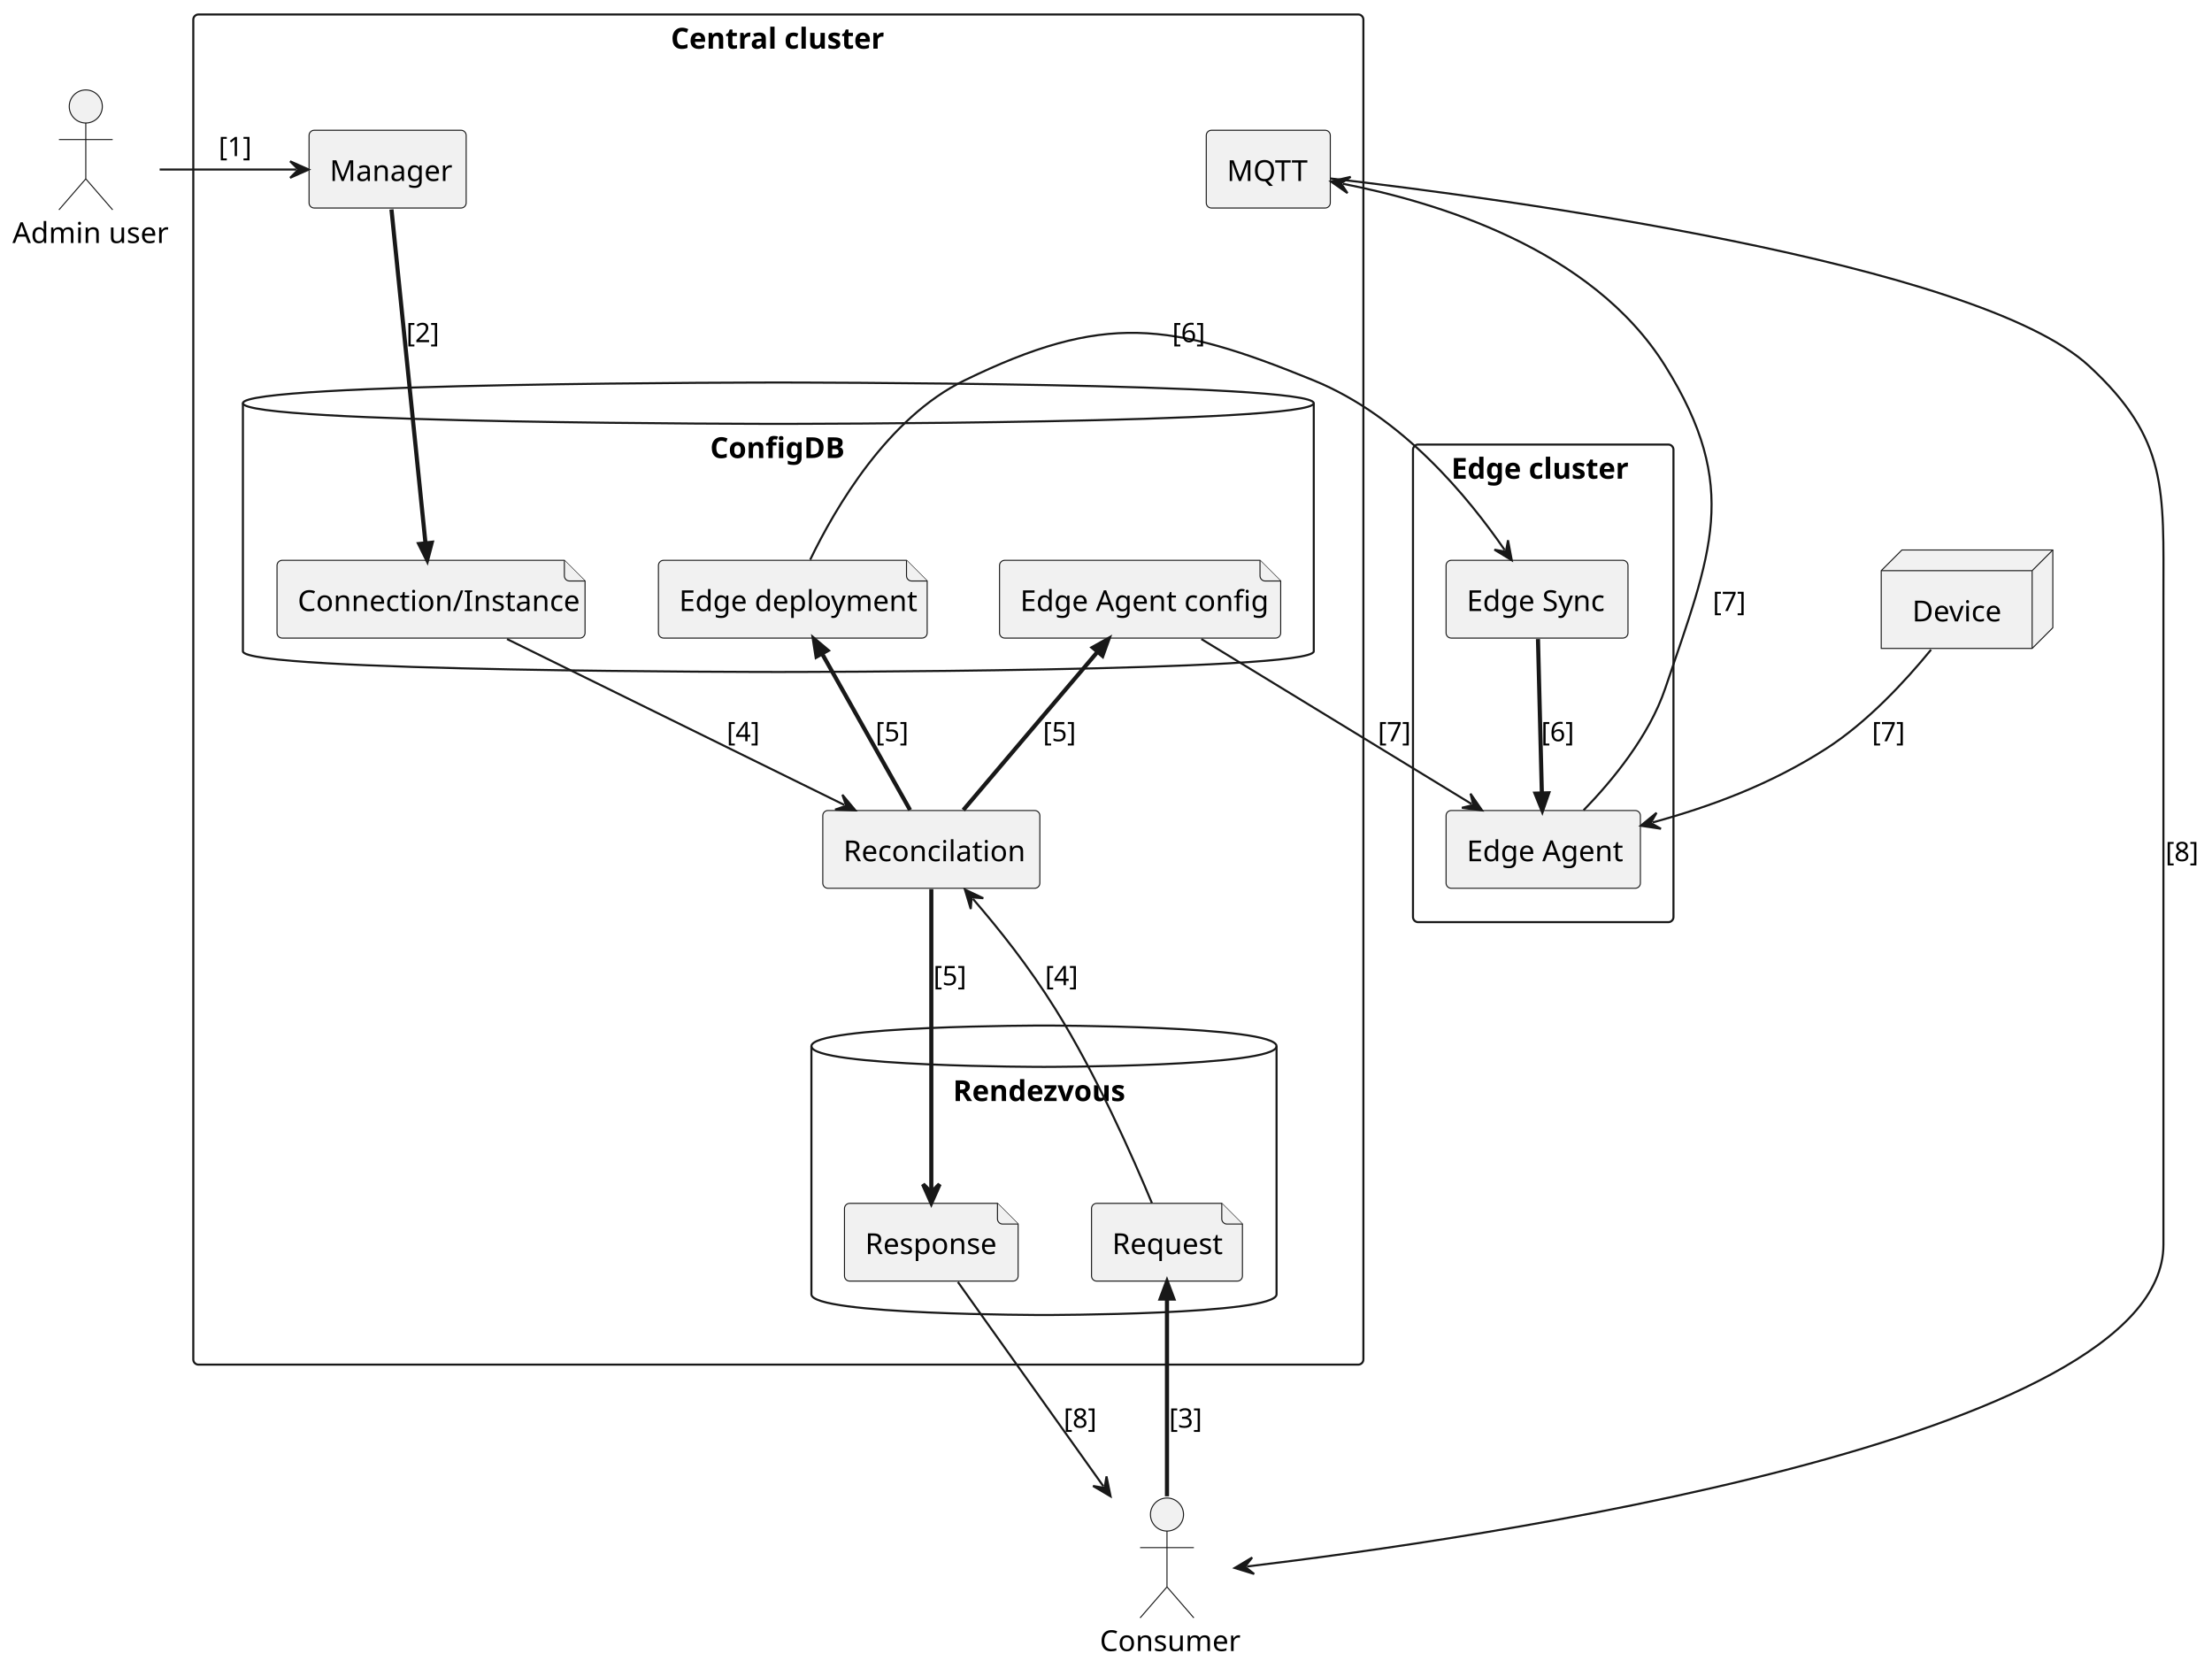
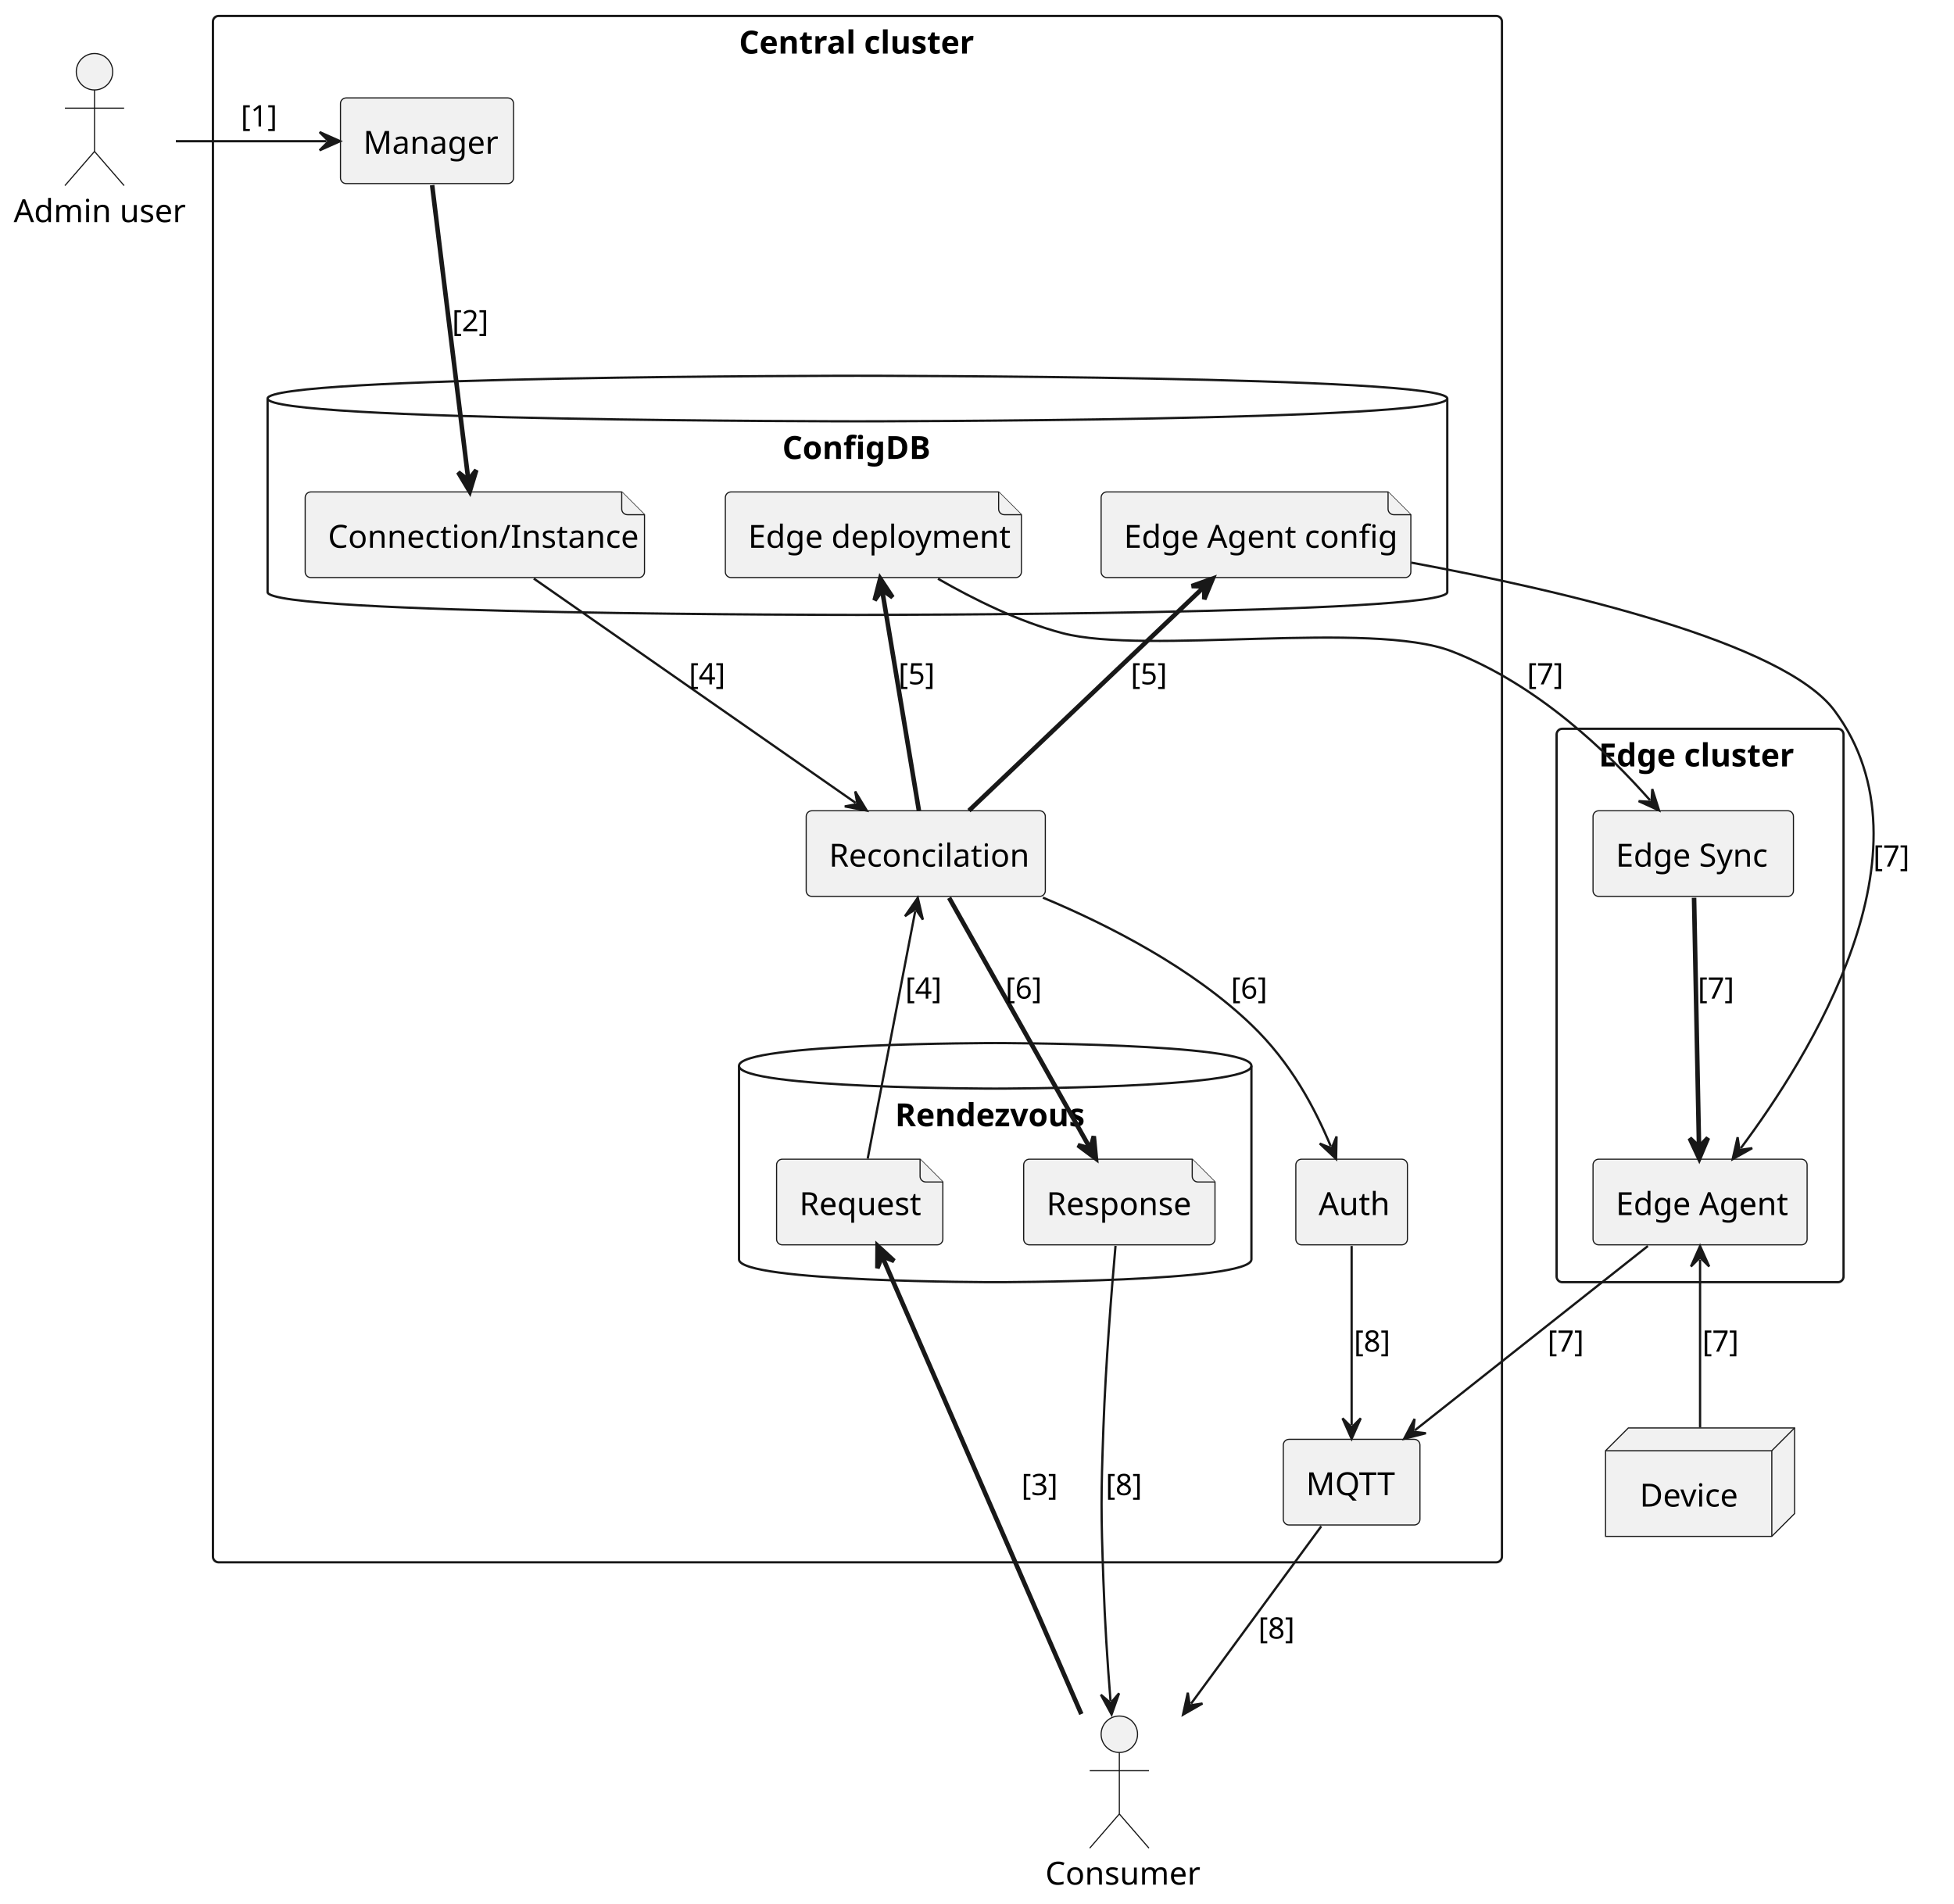
- <svg xmlns="http://www.w3.org/2000/svg" contentStyleType="text/css" height="807px" preserveAspectRatio="none" style="width:1070px;height:807px;background:#FFFFFF;" version="1.1" viewBox="0 0 1070 807" width="1070px" zoomAndPan="magnify">
+ <svg xmlns="http://www.w3.org/2000/svg" contentStyleType="text/css" height="836px" preserveAspectRatio="none" style="width:858px;height:836px;background:#FFFFFF;" version="1.1" viewBox="0 0 858 836" width="858px" zoomAndPan="magnify">
  <defs />
  <g>
    <g id="cluster_Central cluster">
-       <rect fill="none" height="653" rx="2.5" ry="2.5" style="stroke:#181818;stroke-width:1.0;" width="566" x="93.5" y="7" />
+       <rect fill="none" height="679" rx="2.5" ry="2.5" style="stroke:#181818;stroke-width:1.0;" width="566" x="93.5" y="7" />
      <text fill="#000000" font-family="sans-serif" font-size="14" font-weight="bold" lengthAdjust="spacing" textLength="104" x="324.5" y="23.533">Central cluster</text>
    </g>
    <g id="cluster_configdb">
-       <path d="M117.5,195 C117.5,185 376.5,185 376.5,185 C376.5,185 635.5,185 635.5,195 L635.5,315 C635.5,325 376.5,325 376.5,325 C376.5,325 117.5,325 117.5,315 L117.5,195 " fill="none" style="stroke:#181818;stroke-width:1.0;" />
-       <path d="M117.5,195 C117.5,205 376.5,205 376.5,205 C376.5,205 635.5,205 635.5,195 " fill="none" style="stroke:#181818;stroke-width:1.0;" />
-       <text fill="#000000" font-family="sans-serif" font-size="14" font-weight="bold" lengthAdjust="spacing" textLength="66" x="343.5" y="221.533">ConfigDB</text>
+       <path d="M117.5,175 C117.5,165 376.5,165 376.5,165 C376.5,165 635.5,165 635.5,175 L635.5,260 C635.5,270 376.5,270 376.5,270 C376.5,270 117.5,270 117.5,260 L117.5,175 " fill="none" style="stroke:#181818;stroke-width:1.0;" />
+       <path d="M117.5,175 C117.5,185 376.5,185 376.5,185 C376.5,185 635.5,185 635.5,175 " fill="none" style="stroke:#181818;stroke-width:1.0;" />
+       <text fill="#000000" font-family="sans-serif" font-size="14" font-weight="bold" lengthAdjust="spacing" textLength="66" x="343.5" y="201.533">ConfigDB</text>
    </g>
    <g id="cluster_rvous">
-       <path d="M392.5,506 C392.5,496 505,496 505,496 C505,496 617.5,496 617.5,506 L617.5,626 C617.5,636 505,636 505,636 C505,636 392.5,636 392.5,626 L392.5,506 " fill="none" style="stroke:#181818;stroke-width:1.0;" />
-       <path d="M392.5,506 C392.5,516 505,516 505,516 C505,516 617.5,516 617.5,506 " fill="none" style="stroke:#181818;stroke-width:1.0;" />
-       <text fill="#000000" font-family="sans-serif" font-size="14" font-weight="bold" lengthAdjust="spacing" textLength="88" x="461" y="532.533">Rendezvous</text>
+       <path d="M324.5,468 C324.5,458 437,458 437,458 C437,458 549.5,458 549.5,468 L549.5,553 C549.5,563 437,563 437,563 C437,563 324.5,563 324.5,553 L324.5,468 " fill="none" style="stroke:#181818;stroke-width:1.0;" />
+       <path d="M324.5,468 C324.5,478 437,478 437,478 C437,478 549.5,478 549.5,468 " fill="none" style="stroke:#181818;stroke-width:1.0;" />
+       <text fill="#000000" font-family="sans-serif" font-size="14" font-weight="bold" lengthAdjust="spacing" textLength="88" x="393" y="494.533">Rendezvous</text>
    </g>
    <g id="cluster_Edge cluster">
-       <rect fill="none" height="231" rx="2.5" ry="2.5" style="stroke:#181818;stroke-width:1.0;" width="126" x="683.5" y="215" />
-       <text fill="#000000" font-family="sans-serif" font-size="14" font-weight="bold" lengthAdjust="spacing" textLength="89" x="702" y="231.533">Edge cluster</text>
+       <rect fill="none" height="243" rx="2.5" ry="2.5" style="stroke:#181818;stroke-width:1.0;" width="126" x="683.5" y="320" />
+       <text fill="#000000" font-family="sans-serif" font-size="14" font-weight="bold" lengthAdjust="spacing" textLength="89" x="702" y="336.533">Edge cluster</text>
    </g>
    <g id="elem_manager">
-       <rect fill="#F1F1F1" height="37.609" rx="2.5" ry="2.5" style="stroke:#181818;stroke-width:0.5;" width="76" x="149.5" y="63" />
-       <text fill="#000000" font-family="sans-serif" font-size="14" lengthAdjust="spacing" textLength="56" x="159.5" y="87.533">Manager</text>
+       <rect fill="#F1F1F1" height="37.609" rx="2.5" ry="2.5" style="stroke:#181818;stroke-width:0.5;" width="76" x="149.5" y="43" />
+       <text fill="#000000" font-family="sans-serif" font-size="14" lengthAdjust="spacing" textLength="56" x="159.5" y="67.533">Manager</text>
+     </g>
+     <g id="elem_auth">
+       <rect fill="#F1F1F1" height="37.609" rx="2.5" ry="2.5" style="stroke:#181818;stroke-width:0.5;" width="49" x="569" y="509" />
+       <text fill="#000000" font-family="sans-serif" font-size="14" lengthAdjust="spacing" textLength="29" x="579" y="533.533">Auth</text>
    </g>
    <g id="elem_mqtt">
-       <rect fill="#F1F1F1" height="37.609" rx="2.5" ry="2.5" style="stroke:#181818;stroke-width:0.5;" width="60" x="583.5" y="63" />
-       <text fill="#000000" font-family="sans-serif" font-size="14" lengthAdjust="spacing" textLength="40" x="593.5" y="87.533">MQTT</text>
+       <rect fill="#F1F1F1" height="37.609" rx="2.5" ry="2.5" style="stroke:#181818;stroke-width:0.5;" width="60" x="563.5" y="632" />
+       <text fill="#000000" font-family="sans-serif" font-size="14" lengthAdjust="spacing" textLength="40" x="573.5" y="656.533">MQTT</text>
    </g>
    <g id="elem_recon">
-       <rect fill="#F1F1F1" height="37.609" rx="2.5" ry="2.5" style="stroke:#181818;stroke-width:0.5;" width="105" x="398" y="392" />
-       <text fill="#000000" font-family="sans-serif" font-size="14" lengthAdjust="spacing" textLength="85" x="408" y="416.533">Reconcilation</text>
+       <rect fill="#F1F1F1" height="37.609" rx="2.5" ry="2.5" style="stroke:#181818;stroke-width:0.5;" width="105" x="354" y="356" />
+       <text fill="#000000" font-family="sans-serif" font-size="14" lengthAdjust="spacing" textLength="85" x="364" y="380.533">Reconcilation</text>
    </g>
    <g id="elem_connection">
-       <path d="M134,273.5 L134,306.109 A2.5,2.5 0 0 0 136.5,308.609 L280.5,308.609 A2.5,2.5 0 0 0 283,306.109 L283,281 L273,271 L136.5,271 A2.5,2.5 0 0 0 134,273.5 " fill="#F1F1F1" style="stroke:#181818;stroke-width:0.5;" />
-       <path d="M273,271 L273,278.5 A2.5,2.5 0 0 0 275.5,281 L283,281 " fill="#F1F1F1" style="stroke:#181818;stroke-width:0.5;" />
-       <text fill="#000000" font-family="sans-serif" font-size="14" lengthAdjust="spacing" textLength="129" x="144" y="295.533">Connection/Instance</text>
+       <path d="M134,218.5 L134,251.109 A2.5,2.5 0 0 0 136.5,253.609 L280.5,253.609 A2.5,2.5 0 0 0 283,251.109 L283,226 L273,216 L136.5,216 A2.5,2.5 0 0 0 134,218.5 " fill="#F1F1F1" style="stroke:#181818;stroke-width:0.5;" />
+       <path d="M273,216 L273,223.5 A2.5,2.5 0 0 0 275.5,226 L283,226 " fill="#F1F1F1" style="stroke:#181818;stroke-width:0.5;" />
+       <text fill="#000000" font-family="sans-serif" font-size="14" lengthAdjust="spacing" textLength="129" x="144" y="240.533">Connection/Instance</text>
    </g>
    <g id="elem_deployment">
-       <path d="M318.5,273.5 L318.5,306.109 A2.5,2.5 0 0 0 321,308.609 L446,308.609 A2.5,2.5 0 0 0 448.5,306.109 L448.5,281 L438.5,271 L321,271 A2.5,2.5 0 0 0 318.5,273.5 " fill="#F1F1F1" style="stroke:#181818;stroke-width:0.5;" />
-       <path d="M438.5,271 L438.5,278.5 A2.5,2.5 0 0 0 441,281 L448.5,281 " fill="#F1F1F1" style="stroke:#181818;stroke-width:0.5;" />
-       <text fill="#000000" font-family="sans-serif" font-size="14" lengthAdjust="spacing" textLength="110" x="328.5" y="295.533">Edge deployment</text>
+       <path d="M318.5,218.5 L318.5,251.109 A2.5,2.5 0 0 0 321,253.609 L446,253.609 A2.5,2.5 0 0 0 448.5,251.109 L448.5,226 L438.5,216 L321,216 A2.5,2.5 0 0 0 318.5,218.5 " fill="#F1F1F1" style="stroke:#181818;stroke-width:0.5;" />
+       <path d="M438.5,216 L438.5,223.5 A2.5,2.5 0 0 0 441,226 L448.5,226 " fill="#F1F1F1" style="stroke:#181818;stroke-width:0.5;" />
+       <text fill="#000000" font-family="sans-serif" font-size="14" lengthAdjust="spacing" textLength="110" x="328.5" y="240.533">Edge deployment</text>
    </g>
    <g id="elem_config">
-       <path d="M483.5,273.5 L483.5,306.109 A2.5,2.5 0 0 0 486,308.609 L617,308.609 A2.5,2.5 0 0 0 619.5,306.109 L619.5,281 L609.5,271 L486,271 A2.5,2.5 0 0 0 483.5,273.5 " fill="#F1F1F1" style="stroke:#181818;stroke-width:0.5;" />
-       <path d="M609.5,271 L609.5,278.5 A2.5,2.5 0 0 0 612,281 L619.5,281 " fill="#F1F1F1" style="stroke:#181818;stroke-width:0.5;" />
-       <text fill="#000000" font-family="sans-serif" font-size="14" lengthAdjust="spacing" textLength="116" x="493.5" y="295.533">Edge Agent config</text>
+       <path d="M483.5,218.5 L483.5,251.109 A2.5,2.5 0 0 0 486,253.609 L617,253.609 A2.5,2.5 0 0 0 619.5,251.109 L619.5,226 L609.5,216 L486,216 A2.5,2.5 0 0 0 483.5,218.5 " fill="#F1F1F1" style="stroke:#181818;stroke-width:0.5;" />
+       <path d="M609.5,216 L609.5,223.5 A2.5,2.5 0 0 0 612,226 L619.5,226 " fill="#F1F1F1" style="stroke:#181818;stroke-width:0.5;" />
+       <text fill="#000000" font-family="sans-serif" font-size="14" lengthAdjust="spacing" textLength="116" x="493.5" y="240.533">Edge Agent config</text>
    </g>
    <g id="elem_rvreq">
-       <path d="M528,584.5 L528,617.109 A2.5,2.5 0 0 0 530.5,619.609 L598.5,619.609 A2.5,2.5 0 0 0 601,617.109 L601,592 L591,582 L530.5,582 A2.5,2.5 0 0 0 528,584.5 " fill="#F1F1F1" style="stroke:#181818;stroke-width:0.5;" />
-       <path d="M591,582 L591,589.5 A2.5,2.5 0 0 0 593.5,592 L601,592 " fill="#F1F1F1" style="stroke:#181818;stroke-width:0.5;" />
-       <text fill="#000000" font-family="sans-serif" font-size="14" lengthAdjust="spacing" textLength="53" x="538" y="606.533">Request</text>
+       <path d="M341,511.5 L341,544.109 A2.5,2.5 0 0 0 343.5,546.609 L411.5,546.609 A2.5,2.5 0 0 0 414,544.109 L414,519 L404,509 L343.5,509 A2.5,2.5 0 0 0 341,511.5 " fill="#F1F1F1" style="stroke:#181818;stroke-width:0.5;" />
+       <path d="M404,509 L404,516.5 A2.5,2.5 0 0 0 406.5,519 L414,519 " fill="#F1F1F1" style="stroke:#181818;stroke-width:0.5;" />
+       <text fill="#000000" font-family="sans-serif" font-size="14" lengthAdjust="spacing" textLength="53" x="351" y="533.533">Request</text>
    </g>
    <g id="elem_rvres">
-       <path d="M408.5,584.5 L408.5,617.109 A2.5,2.5 0 0 0 411,619.609 L490,619.609 A2.5,2.5 0 0 0 492.5,617.109 L492.5,592 L482.5,582 L411,582 A2.5,2.5 0 0 0 408.5,584.5 " fill="#F1F1F1" style="stroke:#181818;stroke-width:0.5;" />
-       <path d="M482.5,582 L482.5,589.5 A2.5,2.5 0 0 0 485,592 L492.5,592 " fill="#F1F1F1" style="stroke:#181818;stroke-width:0.5;" />
-       <text fill="#000000" font-family="sans-serif" font-size="14" lengthAdjust="spacing" textLength="64" x="418.5" y="606.533">Response</text>
+       <path d="M449.5,511.5 L449.5,544.109 A2.5,2.5 0 0 0 452,546.609 L531,546.609 A2.5,2.5 0 0 0 533.5,544.109 L533.5,519 L523.5,509 L452,509 A2.5,2.5 0 0 0 449.5,511.5 " fill="#F1F1F1" style="stroke:#181818;stroke-width:0.5;" />
+       <path d="M523.5,509 L523.5,516.5 A2.5,2.5 0 0 0 526,519 L533.5,519 " fill="#F1F1F1" style="stroke:#181818;stroke-width:0.5;" />
+       <text fill="#000000" font-family="sans-serif" font-size="14" lengthAdjust="spacing" textLength="64" x="459.5" y="533.533">Response</text>
    </g>
    <g id="elem_sync">
-       <rect fill="#F1F1F1" height="37.609" rx="2.5" ry="2.5" style="stroke:#181818;stroke-width:0.5;" width="88" x="699.5" y="271" />
-       <text fill="#000000" font-family="sans-serif" font-size="14" lengthAdjust="spacing" textLength="68" x="709.5" y="295.533">Edge Sync</text>
+       <rect fill="#F1F1F1" height="37.609" rx="2.5" ry="2.5" style="stroke:#181818;stroke-width:0.5;" width="88" x="699.5" y="356" />
+       <text fill="#000000" font-family="sans-serif" font-size="14" lengthAdjust="spacing" textLength="68" x="709.5" y="380.533">Edge Sync</text>
    </g>
    <g id="elem_agent">
-       <rect fill="#F1F1F1" height="37.609" rx="2.5" ry="2.5" style="stroke:#181818;stroke-width:0.5;" width="94" x="699.5" y="392" />
-       <text fill="#000000" font-family="sans-serif" font-size="14" lengthAdjust="spacing" textLength="74" x="709.5" y="416.533">Edge Agent</text>
+       <rect fill="#F1F1F1" height="37.609" rx="2.5" ry="2.5" style="stroke:#181818;stroke-width:0.5;" width="94" x="699.5" y="509" />
+       <text fill="#000000" font-family="sans-serif" font-size="14" lengthAdjust="spacing" textLength="74" x="709.5" y="533.533">Edge Agent</text>
    </g>
    <g id="elem_admin">
-       <ellipse cx="41.5" cy="51.5" fill="#F1F1F1" rx="8" ry="8" style="stroke:#181818;stroke-width:0.5;" />
-       <path d="M41.5,59.5 L41.5,86.5 M28.5,67.5 L54.5,67.5 M41.5,86.5 L28.5,101.5 M41.5,86.5 L54.5,101.5 " fill="none" style="stroke:#181818;stroke-width:0.5;" />
-       <text fill="#000000" font-family="sans-serif" font-size="14" lengthAdjust="spacing" textLength="71" x="6" y="117.533">Admin user</text>
+       <ellipse cx="41.5" cy="31.5" fill="#F1F1F1" rx="8" ry="8" style="stroke:#181818;stroke-width:0.5;" />
+       <path d="M41.5,39.5 L41.5,66.5 M28.5,47.5 L54.5,47.5 M41.5,66.5 L28.5,81.5 M41.5,66.5 L54.5,81.5 " fill="none" style="stroke:#181818;stroke-width:0.5;" />
+       <text fill="#000000" font-family="sans-serif" font-size="14" lengthAdjust="spacing" textLength="71" x="6" y="97.533">Admin user</text>
    </g>
    <g id="elem_consumer">
-       <ellipse cx="564.5" cy="732.5" fill="#F1F1F1" rx="8" ry="8" style="stroke:#181818;stroke-width:0.5;" />
-       <path d="M564.5,740.5 L564.5,767.5 M551.5,748.5 L577.5,748.5 M564.5,767.5 L551.5,782.5 M564.5,767.5 L577.5,782.5 " fill="none" style="stroke:#181818;stroke-width:0.5;" />
-       <text fill="#000000" font-family="sans-serif" font-size="14" lengthAdjust="spacing" textLength="65" x="532" y="798.533">Consumer</text>
+       <ellipse cx="491.5" cy="761.5" fill="#F1F1F1" rx="8" ry="8" style="stroke:#181818;stroke-width:0.5;" />
+       <path d="M491.5,769.5 L491.5,796.5 M478.5,777.5 L504.5,777.5 M491.5,796.5 L478.5,811.5 M491.5,796.5 L504.5,811.5 " fill="none" style="stroke:#181818;stroke-width:0.5;" />
+       <text fill="#000000" font-family="sans-serif" font-size="14" lengthAdjust="spacing" textLength="65" x="459" y="827.533">Consumer</text>
    </g>
    <g id="elem_device">
-       <polygon fill="#F1F1F1" points="910,276,920,266,993,266,993,303.609,983,313.609,910,313.609,910,276" style="stroke:#181818;stroke-width:0.5;" />
-       <line style="stroke:#181818;stroke-width:0.5;" x1="983" x2="993" y1="276" y2="266" />
-       <line style="stroke:#181818;stroke-width:0.5;" x1="910" x2="983" y1="276" y2="276" />
-       <line style="stroke:#181818;stroke-width:0.5;" x1="983" x2="983" y1="276" y2="313.609" />
-       <text fill="#000000" font-family="sans-serif" font-size="14" lengthAdjust="spacing" textLength="43" x="925" y="300.533">Device</text>
+       <polygon fill="#F1F1F1" points="705,637,715,627,788,627,788,664.609,778,674.609,705,674.609,705,637" style="stroke:#181818;stroke-width:0.5;" />
+       <line style="stroke:#181818;stroke-width:0.5;" x1="778" x2="788" y1="637" y2="627" />
+       <line style="stroke:#181818;stroke-width:0.5;" x1="705" x2="778" y1="637" y2="637" />
+       <line style="stroke:#181818;stroke-width:0.5;" x1="778" x2="778" y1="637" y2="674.609" />
+       <text fill="#000000" font-family="sans-serif" font-size="14" lengthAdjust="spacing" textLength="43" x="720" y="661.533">Device</text>
    </g>
    <g id="link_admin_manager">
-       <path d="M77.22,82 C99.08,82 121.05,82 143.34,82 " fill="none" id="admin-to-manager" style="stroke:#181818;stroke-width:1.0;" />
-       <polygon fill="#181818" points="149.34,82,140.34,78,144.34,82,140.34,86,149.34,82" style="stroke:#181818;stroke-width:1.0;" />
-       <text fill="#000000" font-family="sans-serif" font-size="13" lengthAdjust="spacing" textLength="15" x="105.75" y="75.495">[1]</text>
+       <path d="M77.22,62 C99.08,62 121.05,62 143.34,62 " fill="none" id="admin-to-manager" style="stroke:#181818;stroke-width:1.0;" />
+       <polygon fill="#181818" points="149.34,62,140.34,58,144.34,62,140.34,66,149.34,62" style="stroke:#181818;stroke-width:1.0;" />
+       <text fill="#000000" font-family="sans-serif" font-size="13" lengthAdjust="spacing" textLength="15" x="105.75" y="55.495">[1]</text>
    </g>
    <g id="link_manager_connection">
-       <path d="M189.36,101.28 C193.35,140.37 201.849,223.741 205.829,262.801 " fill="none" id="manager-to-connection" style="stroke:#181818;stroke-width:2.0;" />
-       <polygon fill="#181818" points="206.64,270.76,208.814,262.497,202.845,263.105,206.64,270.76" style="stroke:#181818;stroke-width:2.0;" />
-       <text fill="#000000" font-family="sans-serif" font-size="13" lengthAdjust="spacing" textLength="15" x="196.5" y="165.495">[2]</text>
+       <path d="M189.75,81.3 C193.79,114.21 201.509,177.055 205.539,209.875 " fill="none" id="manager-to-connection" style="stroke:#181818;stroke-width:2.0;" />
+       <polygon fill="#181818" points="206.27,215.83,209.143,206.41,205.661,210.867,201.203,207.385,206.27,215.83" style="stroke:#181818;stroke-width:2.0;" />
+       <text fill="#000000" font-family="sans-serif" font-size="13" lengthAdjust="spacing" textLength="15" x="198.5" y="145.495">[2]</text>
    </g>
    <g id="link_rvreq_consumer">
-       <path d="M564.5,628.04 C564.5,653.05 564.5,690.87 564.5,723.7 " fill="none" id="rvreq-backto-consumer" style="stroke:#181818;stroke-width:2.0;" />
-       <polygon fill="#181818" points="564.5,620.04,561.5,628.04,567.5,628.04,564.5,620.04" style="stroke:#181818;stroke-width:2.0;" />
-       <text fill="#000000" font-family="sans-serif" font-size="13" lengthAdjust="spacing" textLength="15" x="565.5" y="690.495">[3]</text>
+       <path d="M387.734,552.512 C406.094,594.712 449.83,695.24 474.81,752.65 " fill="none" id="rvreq-backto-consumer" style="stroke:#181818;stroke-width:2.0;" />
+       <polygon fill="#181818" points="385.34,547.01,385.263,556.859,387.335,551.595,392.598,553.667,385.34,547.01" style="stroke:#181818;stroke-width:2.0;" />
+       <text fill="#000000" font-family="sans-serif" font-size="13" lengthAdjust="spacing" textLength="15" x="448.5" y="656.495">[3]</text>
    </g>
    <g id="link_recon_rvreq">
-       <path d="M470.655,434.757 C483.475,449.647 497.4,467.05 510.5,488 C530.18,519.48 547.79,559.22 557.23,581.91 " fill="none" id="recon-backto-rvreq" style="stroke:#181818;stroke-width:1.0;" />
-       <polygon fill="#181818" points="466.74,430.21,469.581,439.64,470.002,433.999,475.644,434.421,466.74,430.21" style="stroke:#181818;stroke-width:1.0;" />
-       <text fill="#000000" font-family="sans-serif" font-size="13" lengthAdjust="spacing" textLength="15" x="505.5" y="476.495">[4]</text>
+       <path d="M401.869,400.103 C396.299,429.132 386.59,479.66 381.01,508.72 " fill="none" id="recon-backto-rvreq" style="stroke:#181818;stroke-width:1.0;" />
+       <polygon fill="#181818" points="403,394.21,397.376,402.295,402.058,399.12,405.232,403.803,403,394.21" style="stroke:#181818;stroke-width:1.0;" />
+       <text fill="#000000" font-family="sans-serif" font-size="13" lengthAdjust="spacing" textLength="15" x="397.5" y="438.495">[4]</text>
    </g>
    <g id="link_connection_recon">
-       <path d="M245.25,309.07 C290.87,331.51 362.816,366.883 408.416,389.303 " fill="none" id="connection-to-recon" style="stroke:#181818;stroke-width:1.0;" />
-       <polygon fill="#181818" points="413.8,391.95,407.488,384.389,409.313,389.744,403.959,391.569,413.8,391.95" style="stroke:#181818;stroke-width:1.0;" />
-       <text fill="#000000" font-family="sans-serif" font-size="13" lengthAdjust="spacing" textLength="15" x="351.5" y="358.495">[4]</text>
+       <path d="M234.39,254.04 C272.33,280.49 337.738,326.069 375.688,352.519 " fill="none" id="connection-to-recon" style="stroke:#181818;stroke-width:1.0;" />
+       <polygon fill="#181818" points="380.61,355.95,375.514,347.522,376.508,353.091,370.939,354.086,380.61,355.95" style="stroke:#181818;stroke-width:1.0;" />
+       <text fill="#000000" font-family="sans-serif" font-size="13" lengthAdjust="spacing" textLength="15" x="302.5" y="300.495">[4]</text>
    </g>
    <g id="link_deployment_recon">
-       <path d="M397.604,316.042 C410.194,338.412 427.59,369.31 440.23,391.76 " fill="none" id="deployment-backto-recon" style="stroke:#181818;stroke-width:2.0;" />
-       <polygon fill="#181818" points="393.68,309.07,394.989,317.513,400.218,314.57,393.68,309.07" style="stroke:#181818;stroke-width:2.0;" />
-       <text fill="#000000" font-family="sans-serif" font-size="13" lengthAdjust="spacing" textLength="15" x="423.5" y="358.495">[5]</text>
+       <path d="M387.495,259.959 C391.895,286.409 399.08,329.5 403.49,355.95 " fill="none" id="deployment-backto-recon" style="stroke:#181818;stroke-width:2.0;" />
+       <polygon fill="#181818" points="386.51,254.04,384.041,263.574,387.33,258.972,391.933,262.262,386.51,254.04" style="stroke:#181818;stroke-width:2.0;" />
+       <text fill="#000000" font-family="sans-serif" font-size="13" lengthAdjust="spacing" textLength="15" x="394.5" y="300.495">[5]</text>
    </g>
    <g id="link_config_recon">
-       <path d="M530.984,315.17 C512.004,337.54 485.03,369.31 465.98,391.76 " fill="none" id="config-backto-recon" style="stroke:#181818;stroke-width:2.0;" />
-       <polygon fill="#181818" points="536.16,309.07,528.697,313.229,533.272,317.111,536.16,309.07" style="stroke:#181818;stroke-width:2.0;" />
-       <text fill="#000000" font-family="sans-serif" font-size="13" lengthAdjust="spacing" textLength="15" x="504.5" y="358.495">[5]</text>
+       <path d="M528.194,258.177 C500.404,284.627 453.25,329.5 425.46,355.95 " fill="none" id="config-backto-recon" style="stroke:#181818;stroke-width:2.0;" />
+       <polygon fill="#181818" points="532.54,254.04,523.263,257.347,528.918,257.487,528.779,263.142,532.54,254.04" style="stroke:#181818;stroke-width:2.0;" />
+       <text fill="#000000" font-family="sans-serif" font-size="13" lengthAdjust="spacing" textLength="15" x="496.5" y="300.495">[5]</text>
+     </g>
+     <g id="link_recon_auth">
+       <path d="M457.95,394.14 C487.37,406.44 523.48,425.04 549.5,450 C566.94,466.73 577.213,486.37 584.353,503.34 " fill="none" id="recon-to-auth" style="stroke:#181818;stroke-width:1.0;" />
+       <polygon fill="#181818" points="586.68,508.87,586.877,499.023,584.741,504.261,579.503,502.126,586.68,508.87" style="stroke:#181818;stroke-width:1.0;" />
+       <text fill="#000000" font-family="sans-serif" font-size="13" lengthAdjust="spacing" textLength="15" x="540.5" y="438.495">[6]</text>
    </g>
    <g id="link_recon_rvres">
-       <path d="M450.5,430.03 C450.5,465.87 450.5,539.73 450.5,575.75 " fill="none" id="recon-to-rvres" style="stroke:#181818;stroke-width:2.0;" />
-       <polygon fill="#181818" points="450.5,581.75,454.5,572.75,450.5,576.75,446.5,572.75,450.5,581.75" style="stroke:#181818;stroke-width:2.0;" />
-       <text fill="#000000" font-family="sans-serif" font-size="13" lengthAdjust="spacing" textLength="15" x="451.5" y="476.495">[5]</text>
+       <path d="M416.75,394.21 C433.09,423.24 461.907,474.432 478.267,503.492 " fill="none" id="recon-to-rvres" style="stroke:#181818;stroke-width:2.0;" />
+       <polygon fill="#181818" points="481.21,508.72,480.28,498.915,478.757,504.363,473.309,502.84,481.21,508.72" style="stroke:#181818;stroke-width:2.0;" />
+       <text fill="#000000" font-family="sans-serif" font-size="13" lengthAdjust="spacing" textLength="15" x="441.5" y="438.495">[6]</text>
    </g>
    <g id="link_deployment_sync">
-       <path d="M391.92,270.69 C404.16,245.36 429.52,202.01 466.5,184 C534.03,151.11 565.97,155.58 635.5,184 C678.54,201.59 710.288,240.595 727.878,266.035 " fill="none" id="deployment-to-sync" style="stroke:#181818;stroke-width:1.0;" />
-       <polygon fill="#181818" points="731.29,270.97,729.462,261.292,728.446,266.857,722.881,265.842,731.29,270.97" style="stroke:#181818;stroke-width:1.0;" />
-       <text fill="#000000" font-family="sans-serif" font-size="13" lengthAdjust="spacing" textLength="15" x="567" y="165.495">[6]</text>
+       <path d="M411.88,254.13 C427.38,263.05 447.29,272.94 466.5,278 C503.29,287.69 602.03,272.25 637.5,286 C675.41,300.7 705.74,330.19 724.51,351.361 " fill="none" id="deployment-to-sync" style="stroke:#181818;stroke-width:1.0;" />
+       <polygon fill="#181818" points="728.49,355.85,725.512,346.462,725.173,352.109,719.526,351.769,728.49,355.85" style="stroke:#181818;stroke-width:1.0;" />
+       <text fill="#000000" font-family="sans-serif" font-size="13" lengthAdjust="spacing" textLength="15" x="670.5" y="300.495">[7]</text>
    </g>
    <g id="link_sync_agent">
-       <path d="M743.96,309.07 C744.52,331.44 745.267,361.313 745.837,383.763 " fill="none" id="sync-to-agent" style="stroke:#181818;stroke-width:2.0;" />
-       <polygon fill="#181818" points="746.04,391.76,748.836,383.686,742.838,383.839,746.04,391.76" style="stroke:#181818;stroke-width:2.0;" />
-       <text fill="#000000" font-family="sans-serif" font-size="13" lengthAdjust="spacing" textLength="15" x="745.5" y="358.495">[6]</text>
+       <path d="M743.86,394.21 C744.44,423.24 745.44,473.661 746.02,502.721 " fill="none" id="sync-to-agent" style="stroke:#181818;stroke-width:2.0;" />
+       <polygon fill="#181818" points="746.14,508.72,749.96,499.642,746.04,503.721,741.961,499.802,746.14,508.72" style="stroke:#181818;stroke-width:2.0;" />
+       <text fill="#000000" font-family="sans-serif" font-size="13" lengthAdjust="spacing" textLength="15" x="745.5" y="438.495">[7]</text>
    </g>
    <g id="link_config_agent">
-       <path d="M581.12,309.07 C617.87,331.51 675.068,366.405 711.808,388.825 " fill="none" id="config-to-agent" style="stroke:#181818;stroke-width:1.0;" />
-       <polygon fill="#181818" points="716.93,391.95,711.331,383.847,712.662,389.346,707.164,390.676,716.93,391.95" style="stroke:#181818;stroke-width:1.0;" />
-       <text fill="#000000" font-family="sans-serif" font-size="13" lengthAdjust="spacing" textLength="15" x="666.5" y="358.495">[7]</text>
+       <path d="M619.77,247.06 C687.14,259.54 783.2,282.05 805.5,312 C851.5,373.78 793.92,464.623 764.4,504.153 " fill="none" id="config-to-agent" style="stroke:#181818;stroke-width:1.0;" />
+       <polygon fill="#181818" points="760.81,508.96,769.4,504.142,763.802,504.954,762.99,499.356,760.81,508.96" style="stroke:#181818;stroke-width:1.0;" />
+       <text fill="#000000" font-family="sans-serif" font-size="13" lengthAdjust="spacing" textLength="15" x="822.5" y="380.495">[7]</text>
    </g>
-     <g id="link_device_agent">
-       <path d="M934.1,314.22 C921.52,329.61 903.3,349.25 883.5,362 C856.06,379.67 827.104,390.145 799.474,397.765 " fill="none" id="device-to-agent" style="stroke:#181818;stroke-width:1.0;" />
-       <polygon fill="#181818" points="793.69,399.36,803.429,400.823,798.51,398.031,801.303,393.111,793.69,399.36" style="stroke:#181818;stroke-width:1.0;" />
-       <text fill="#000000" font-family="sans-serif" font-size="13" lengthAdjust="spacing" textLength="15" x="905.5" y="358.495">[7]</text>
+     <g id="link_agent_device">
+       <path d="M746.5,553.11 C746.5,574.34 746.5,603.56 746.5,626.78 " fill="none" id="agent-backto-device" style="stroke:#181818;stroke-width:1.0;" />
+       <polygon fill="#181818" points="746.5,547.11,742.5,556.11,746.5,552.11,750.5,556.11,746.5,547.11" style="stroke:#181818;stroke-width:1.0;" />
+       <text fill="#000000" font-family="sans-serif" font-size="13" lengthAdjust="spacing" textLength="15" x="747.5" y="593.495">[7]</text>
    </g>
    <g id="link_agent_mqtt">
-       <path d="M766.03,391.87 C780.02,377.46 797.71,355.97 805.5,333 C827.76,267.34 842.2,235.83 805.5,177 C769.85,119.85 694.127,97.649 649.647,88.889 " fill="none" id="agent-to-mqtt" style="stroke:#181818;stroke-width:1.0;" />
-       <polygon fill="#181818" points="643.76,87.73,651.817,93.394,648.666,88.696,653.363,85.544,643.76,87.73" style="stroke:#181818;stroke-width:1.0;" />
-       <text fill="#000000" font-family="sans-serif" font-size="13" lengthAdjust="spacing" textLength="15" x="828.5" y="295.495">[7]</text>
+       <path d="M723.59,547.11 C694.75,569.93 650.186,605.168 621.266,628.038 " fill="none" id="agent-to-mqtt" style="stroke:#181818;stroke-width:1.0;" />
+       <polygon fill="#181818" points="616.56,631.76,626.101,629.315,620.482,628.659,621.138,623.04,616.56,631.76" style="stroke:#181818;stroke-width:1.0;" />
+       <text fill="#000000" font-family="sans-serif" font-size="13" lengthAdjust="spacing" textLength="15" x="679.5" y="593.495">[7]</text>
    </g>
    <g id="link_rvres_consumer">
-       <path d="M463.36,620.04 C481.17,645.05 510.339,685.983 533.729,718.813 " fill="none" id="rvres-to-consumer" style="stroke:#181818;stroke-width:1.0;" />
-       <polygon fill="#181818" points="537.21,723.7,535.245,714.049,534.309,719.628,528.73,718.691,537.21,723.7" style="stroke:#181818;stroke-width:1.0;" />
-       <text fill="#000000" font-family="sans-serif" font-size="13" lengthAdjust="spacing" textLength="15" x="514.5" y="690.495">[8]</text>
+       <path d="M489.82,547.04 C488.09,566.69 485.5,599.04 484.5,627 C483.44,656.76 483.43,664.24 484.5,694 C485.2,713.4 486.204,728.969 487.624,746.819 " fill="none" id="rvres-to-consumer" style="stroke:#181818;stroke-width:1.0;" />
+       <polygon fill="#181818" points="488.1,752.8,491.374,743.511,487.704,747.816,483.399,744.145,488.1,752.8" style="stroke:#181818;stroke-width:1.0;" />
+       <text fill="#000000" font-family="sans-serif" font-size="13" lengthAdjust="spacing" textLength="15" x="485.5" y="656.495">[8]</text>
+     </g>
+     <g id="link_auth_mqtt">
+       <path d="M593.5,547.11 C593.5,569.93 593.5,602.89 593.5,625.76 " fill="none" id="auth-to-mqtt" style="stroke:#181818;stroke-width:1.0;" />
+       <polygon fill="#181818" points="593.5,631.76,597.5,622.76,593.5,626.76,589.5,622.76,593.5,631.76" style="stroke:#181818;stroke-width:1.0;" />
+       <text fill="#000000" font-family="sans-serif" font-size="13" lengthAdjust="spacing" textLength="15" x="594.5" y="593.495">[8]</text>
    </g>
    <g id="link_mqtt_consumer">
-       <path d="M643.53,86.3 C726.49,95.97 956.21,126.82 1010.5,177 C1048.89,212.49 1046.5,236.71 1046.5,289 C1046.5,289 1046.5,289 1046.5,602 C1046.5,696.89 711.697,744.616 603.207,757.626 " fill="none" id="mqtt-to-consumer" style="stroke:#181818;stroke-width:1.0;" />
-       <polygon fill="#181818" points="597.25,758.34,606.662,761.24,602.214,757.745,605.71,753.297,597.25,758.34" style="stroke:#181818;stroke-width:1.0;" />
-       <text fill="#000000" font-family="sans-serif" font-size="13" lengthAdjust="spacing" textLength="15" x="1047.5" y="416.495">[8]</text>
+       <path d="M580.17,670.17 C564.83,691.07 542.781,721.123 523.011,748.053 " fill="none" id="mqtt-to-consumer" style="stroke:#181818;stroke-width:1.0;" />
+       <polygon fill="#181818" points="519.46,752.89,528.01,748.002,522.419,748.86,521.562,743.268,519.46,752.89" style="stroke:#181818;stroke-width:1.0;" />
+       <text fill="#000000" font-family="sans-serif" font-size="13" lengthAdjust="spacing" textLength="15" x="552.5" y="719.495">[8]</text>
    </g>
  </g>
</svg>
